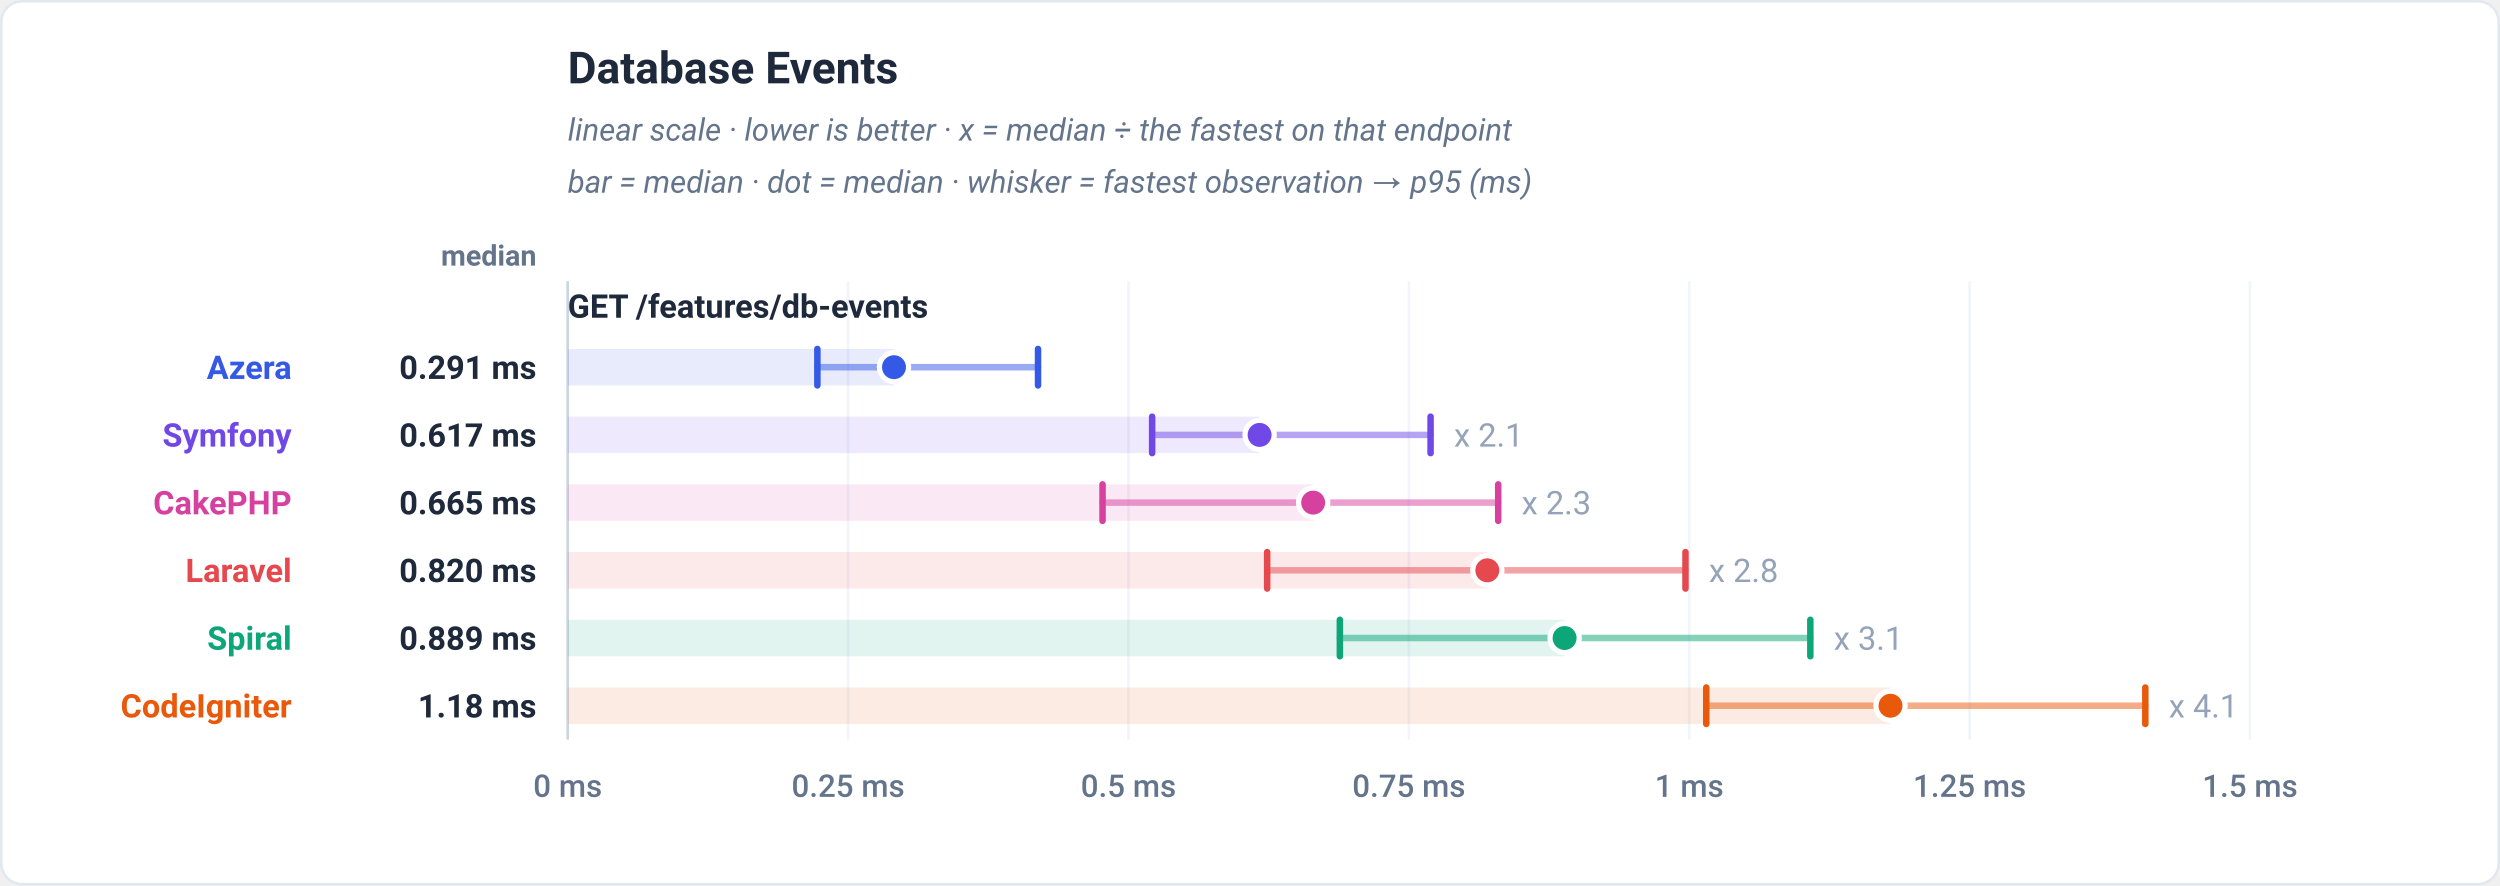
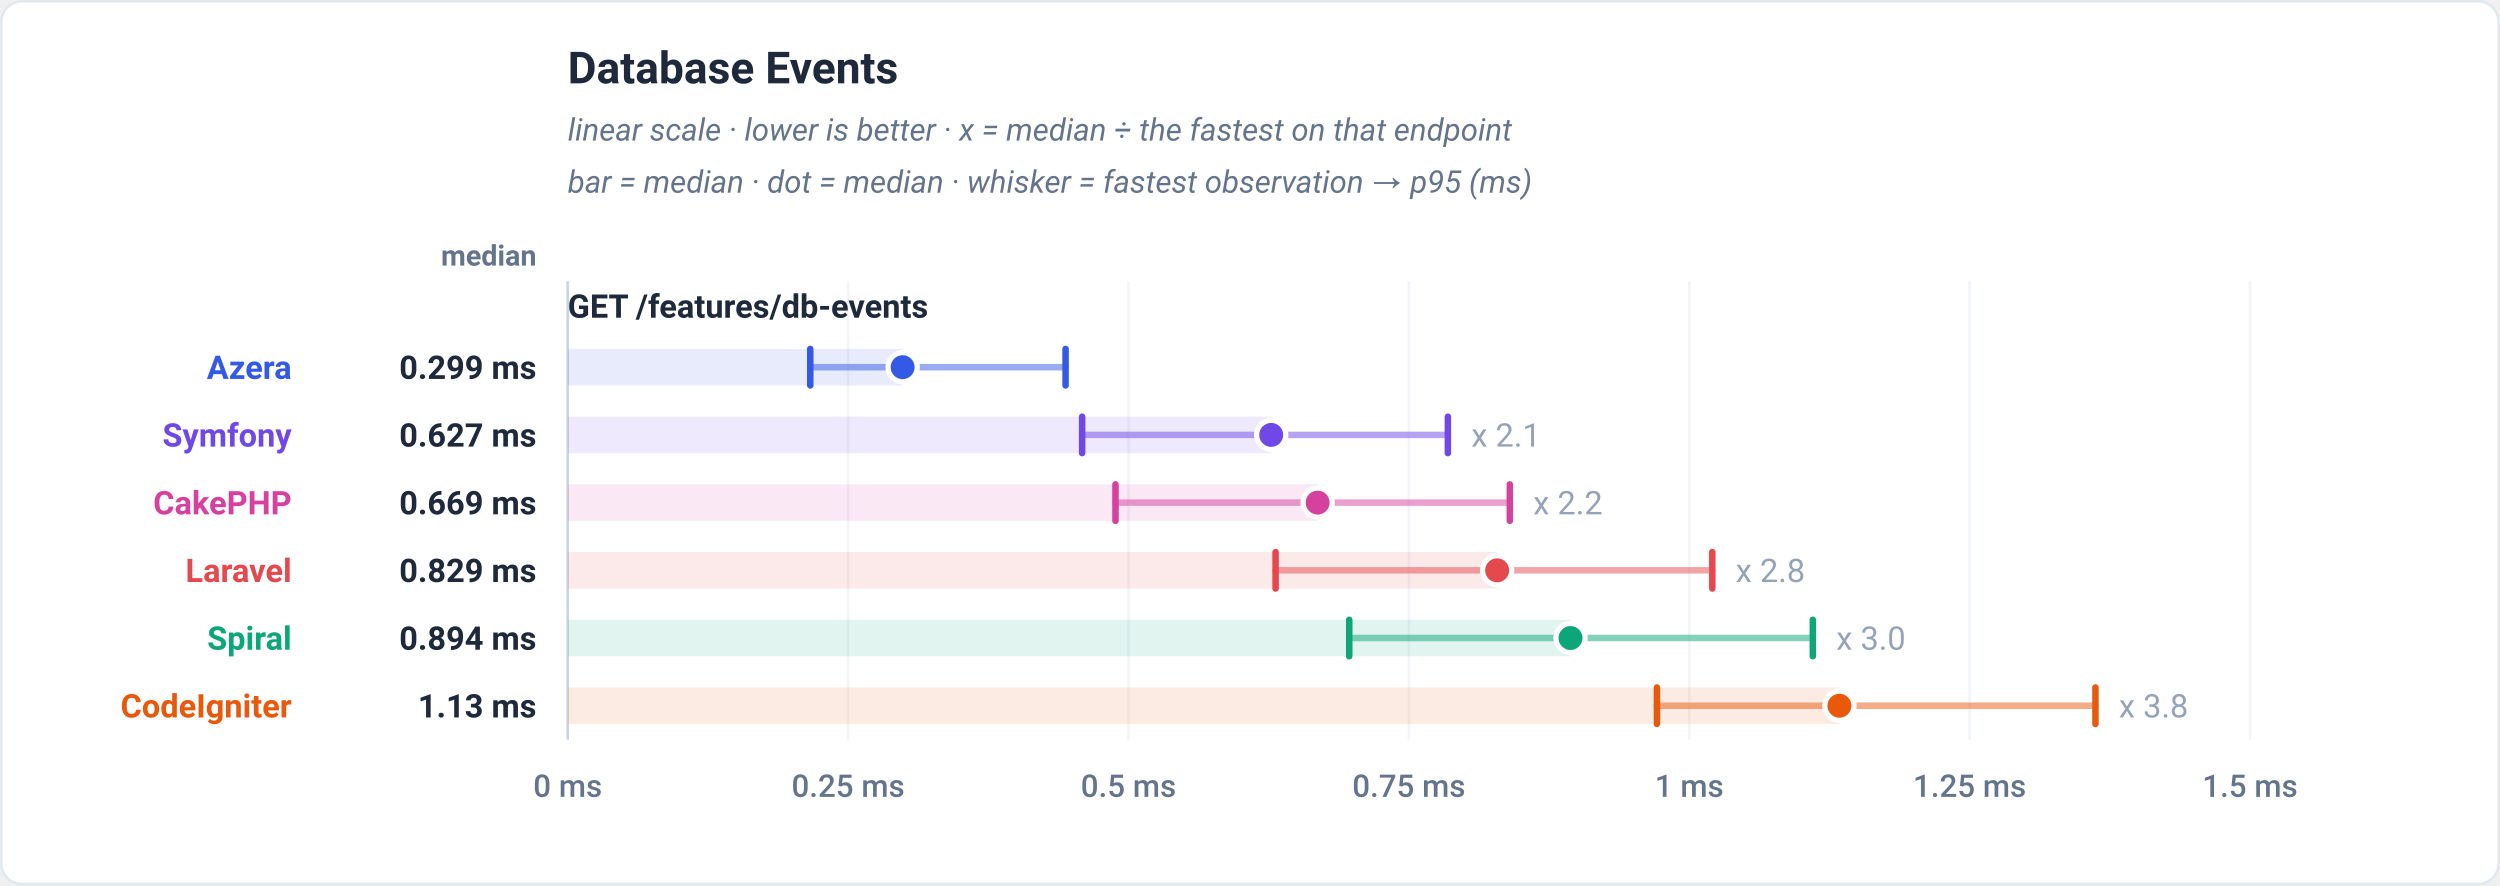
<svg xmlns="http://www.w3.org/2000/svg" viewBox="0 0 960 340" width="960" height="340" role="img" font-family="-apple-system,BlinkMacSystemFont,'Segoe UI',Roboto,Helvetica,Arial,sans-serif">
  <rect x="0.5" y="0.5" width="959" height="339" rx="8" fill="#ffffff" stroke="#e2e8f0" />
  <text x="218" y="32" font-family="-apple-system,BlinkMacSystemFont,'Segoe UI',Roboto,Helvetica,Arial,sans-serif" font-size="17" font-weight="700" fill="#1e293b" text-anchor="start">Database Events</text>
  <text x="218" y="54" font-family="-apple-system,BlinkMacSystemFont,'Segoe UI',Roboto,Helvetica,Arial,sans-serif" font-size="12" font-weight="400" fill="#64748b" text-anchor="start" font-style="italic">linear scale · lower is better · x = median ÷ the fastest on that endpoint</text>
  <text x="218" y="74" font-family="-apple-system,BlinkMacSystemFont,'Segoe UI',Roboto,Helvetica,Arial,sans-serif" font-size="12" font-weight="400" fill="#64748b" text-anchor="start" font-style="italic">bar = median · dot = median · whisker = fastest observation → p95 (ms)</text>
  <text x="206" y="102" font-family="-apple-system,BlinkMacSystemFont,'Segoe UI',Roboto,Helvetica,Arial,sans-serif" font-size="11" font-weight="600" fill="#64748b" text-anchor="end">median</text>
  <line x1="218" y1="108" x2="218" y2="284" stroke="#f1f5f9" stroke-width="1" />
  <text x="218" y="306" font-family="-apple-system,BlinkMacSystemFont,'Segoe UI',Roboto,Helvetica,Arial,sans-serif" font-size="12" font-weight="500" fill="#64748b" text-anchor="middle">0 ms</text>
  <line x1="325.67" y1="108" x2="325.67" y2="284" stroke="#f1f5f9" stroke-width="1" />
  <text x="325.67" y="306" font-family="-apple-system,BlinkMacSystemFont,'Segoe UI',Roboto,Helvetica,Arial,sans-serif" font-size="12" font-weight="500" fill="#64748b" text-anchor="middle">0.25 ms</text>
  <line x1="433.33" y1="108" x2="433.33" y2="284" stroke="#f1f5f9" stroke-width="1" />
  <text x="433.33" y="306" font-family="-apple-system,BlinkMacSystemFont,'Segoe UI',Roboto,Helvetica,Arial,sans-serif" font-size="12" font-weight="500" fill="#64748b" text-anchor="middle">0.5 ms</text>
  <line x1="541" y1="108" x2="541" y2="284" stroke="#f1f5f9" stroke-width="1" />
  <text x="541" y="306" font-family="-apple-system,BlinkMacSystemFont,'Segoe UI',Roboto,Helvetica,Arial,sans-serif" font-size="12" font-weight="500" fill="#64748b" text-anchor="middle">0.75 ms</text>
  <line x1="648.67" y1="108" x2="648.67" y2="284" stroke="#f1f5f9" stroke-width="1" />
  <text x="648.67" y="306" font-family="-apple-system,BlinkMacSystemFont,'Segoe UI',Roboto,Helvetica,Arial,sans-serif" font-size="12" font-weight="500" fill="#64748b" text-anchor="middle">1 ms</text>
  <line x1="756.33" y1="108" x2="756.33" y2="284" stroke="#f1f5f9" stroke-width="1" />
  <text x="756.33" y="306" font-family="-apple-system,BlinkMacSystemFont,'Segoe UI',Roboto,Helvetica,Arial,sans-serif" font-size="12" font-weight="500" fill="#64748b" text-anchor="middle">1.25 ms</text>
  <line x1="864" y1="108" x2="864" y2="284" stroke="#f1f5f9" stroke-width="1" />
  <text x="864" y="306" font-family="-apple-system,BlinkMacSystemFont,'Segoe UI',Roboto,Helvetica,Arial,sans-serif" font-size="12" font-weight="500" fill="#64748b" text-anchor="middle">1.5 ms</text>
  <line x1="218" y1="108" x2="218" y2="284" stroke="#cbd5e1" stroke-width="1" />
  <text x="218" y="122" font-family="-apple-system,BlinkMacSystemFont,'Segoe UI',Roboto,Helvetica,Arial,sans-serif" font-size="12.5" font-weight="700" fill="#1e293b" text-anchor="start">GET /features/db-events</text>
-   <rect x="218" y="134" width="125.29" height="14" fill="#3459e6" fill-opacity="0.12" />
-   <line x1="313.87" y1="141" x2="398.6" y2="141" stroke="#3459e6" stroke-width="2.5" stroke-linecap="round" opacity="0.5" />
-   <line x1="313.87" y1="134" x2="313.87" y2="148" stroke="#3459e6" stroke-width="2.5" stroke-linecap="round" />
-   <line x1="398.6" y1="134" x2="398.6" y2="148" stroke="#3459e6" stroke-width="2.5" stroke-linecap="round" />
-   <circle cx="343.29" cy="141" r="5.6" fill="#3459e6" stroke="#ffffff" stroke-width="2" />
+   <rect x="218" y="134" width="128.61" height="14" fill="#3459e6" fill-opacity="0.12" />
+   <line x1="311.14" y1="141" x2="409.18" y2="141" stroke="#3459e6" stroke-width="2.5" stroke-linecap="round" opacity="0.5" />
+   <line x1="311.14" y1="134" x2="311.14" y2="148" stroke="#3459e6" stroke-width="2.5" stroke-linecap="round" />
+   <line x1="409.18" y1="134" x2="409.18" y2="148" stroke="#3459e6" stroke-width="2.5" stroke-linecap="round" />
+   <circle cx="346.61" cy="141" r="5.6" fill="#3459e6" stroke="#ffffff" stroke-width="2" />
  <text x="112" y="145.5" font-family="-apple-system,BlinkMacSystemFont,'Segoe UI',Roboto,Helvetica,Arial,sans-serif" font-size="12.5" font-weight="700" fill="#3459e6" text-anchor="end">Azera</text>
-   <text x="206" y="145.5" font-family="-apple-system,BlinkMacSystemFont,'Segoe UI',Roboto,Helvetica,Arial,sans-serif" font-size="12.5" font-weight="700" fill="#1e293b" text-anchor="end">0.291 ms</text>
-   <rect x="218" y="160" width="265.68" height="14" fill="#7048e8" fill-opacity="0.12" />
-   <line x1="442.42" y1="167" x2="549.34" y2="167" stroke="#7048e8" stroke-width="2.5" stroke-linecap="round" opacity="0.5" />
-   <line x1="442.42" y1="160" x2="442.42" y2="174" stroke="#7048e8" stroke-width="2.5" stroke-linecap="round" />
-   <line x1="549.34" y1="160" x2="549.34" y2="174" stroke="#7048e8" stroke-width="2.5" stroke-linecap="round" />
-   <circle cx="483.68" cy="167" r="5.6" fill="#7048e8" stroke="#ffffff" stroke-width="2" />
-   <text x="558.34" y="171.5" font-family="-apple-system,BlinkMacSystemFont,'Segoe UI',Roboto,Helvetica,Arial,sans-serif" font-size="12.5" font-weight="400" fill="#94a3b8" text-anchor="start" stroke="#ffffff" stroke-width="3" paint-order="stroke" stroke-linejoin="round">x 2.1</text>
+   <text x="206" y="145.5" font-family="-apple-system,BlinkMacSystemFont,'Segoe UI',Roboto,Helvetica,Arial,sans-serif" font-size="12.5" font-weight="700" fill="#1e293b" text-anchor="end">0.299 ms</text>
+   <rect x="218" y="160" width="270.14" height="14" fill="#7048e8" fill-opacity="0.12" />
+   <line x1="415.54" y1="167" x2="555.98" y2="167" stroke="#7048e8" stroke-width="2.5" stroke-linecap="round" opacity="0.5" />
+   <line x1="415.54" y1="160" x2="415.54" y2="174" stroke="#7048e8" stroke-width="2.5" stroke-linecap="round" />
+   <line x1="555.98" y1="160" x2="555.98" y2="174" stroke="#7048e8" stroke-width="2.5" stroke-linecap="round" />
+   <circle cx="488.14" cy="167" r="5.6" fill="#7048e8" stroke="#ffffff" stroke-width="2" />
+   <text x="564.98" y="171.5" font-family="-apple-system,BlinkMacSystemFont,'Segoe UI',Roboto,Helvetica,Arial,sans-serif" font-size="12.5" font-weight="400" fill="#94a3b8" text-anchor="start" stroke="#ffffff" stroke-width="3" paint-order="stroke" stroke-linejoin="round">x 2.1</text>
  <text x="112" y="171.5" font-family="-apple-system,BlinkMacSystemFont,'Segoe UI',Roboto,Helvetica,Arial,sans-serif" font-size="12.5" font-weight="700" fill="#7048e8" text-anchor="end">Symfony</text>
-   <text x="206" y="171.5" font-family="-apple-system,BlinkMacSystemFont,'Segoe UI',Roboto,Helvetica,Arial,sans-serif" font-size="12.5" font-weight="700" fill="#1e293b" text-anchor="end">0.617 ms</text>
-   <rect x="218" y="186" width="286.25" height="14" fill="#d6409f" fill-opacity="0.12" />
-   <line x1="423.38" y1="193" x2="575.31" y2="193" stroke="#d6409f" stroke-width="2.5" stroke-linecap="round" opacity="0.5" />
-   <line x1="423.38" y1="186" x2="423.38" y2="200" stroke="#d6409f" stroke-width="2.5" stroke-linecap="round" />
-   <line x1="575.31" y1="186" x2="575.31" y2="200" stroke="#d6409f" stroke-width="2.5" stroke-linecap="round" />
-   <circle cx="504.25" cy="193" r="5.6" fill="#d6409f" stroke="#ffffff" stroke-width="2" />
-   <text x="584.31" y="197.5" font-family="-apple-system,BlinkMacSystemFont,'Segoe UI',Roboto,Helvetica,Arial,sans-serif" font-size="12.5" font-weight="400" fill="#94a3b8" text-anchor="start" stroke="#ffffff" stroke-width="3" paint-order="stroke" stroke-linejoin="round">x 2.3</text>
+   <text x="206" y="171.5" font-family="-apple-system,BlinkMacSystemFont,'Segoe UI',Roboto,Helvetica,Arial,sans-serif" font-size="12.5" font-weight="700" fill="#1e293b" text-anchor="end">0.627 ms</text>
+   <rect x="218" y="186" width="287.97" height="14" fill="#d6409f" fill-opacity="0.12" />
+   <line x1="428.35" y1="193" x2="579.76" y2="193" stroke="#d6409f" stroke-width="2.5" stroke-linecap="round" opacity="0.5" />
+   <line x1="428.35" y1="186" x2="428.35" y2="200" stroke="#d6409f" stroke-width="2.5" stroke-linecap="round" />
+   <line x1="579.76" y1="186" x2="579.76" y2="200" stroke="#d6409f" stroke-width="2.5" stroke-linecap="round" />
+   <circle cx="505.97" cy="193" r="5.6" fill="#d6409f" stroke="#ffffff" stroke-width="2" />
+   <text x="588.76" y="197.5" font-family="-apple-system,BlinkMacSystemFont,'Segoe UI',Roboto,Helvetica,Arial,sans-serif" font-size="12.5" font-weight="400" fill="#94a3b8" text-anchor="start" stroke="#ffffff" stroke-width="3" paint-order="stroke" stroke-linejoin="round">x 2.2</text>
  <text x="112" y="197.5" font-family="-apple-system,BlinkMacSystemFont,'Segoe UI',Roboto,Helvetica,Arial,sans-serif" font-size="12.5" font-weight="700" fill="#d6409f" text-anchor="end">CakePHP</text>
-   <text x="206" y="197.5" font-family="-apple-system,BlinkMacSystemFont,'Segoe UI',Roboto,Helvetica,Arial,sans-serif" font-size="12.5" font-weight="700" fill="#1e293b" text-anchor="end">0.665 ms</text>
-   <rect x="218" y="212" width="353.13" height="14" fill="#e5484d" fill-opacity="0.12" />
-   <line x1="486.59" y1="219" x2="647.22" y2="219" stroke="#e5484d" stroke-width="2.5" stroke-linecap="round" opacity="0.5" />
-   <line x1="486.59" y1="212" x2="486.59" y2="226" stroke="#e5484d" stroke-width="2.5" stroke-linecap="round" />
-   <line x1="647.22" y1="212" x2="647.22" y2="226" stroke="#e5484d" stroke-width="2.5" stroke-linecap="round" />
-   <circle cx="571.13" cy="219" r="5.6" fill="#e5484d" stroke="#ffffff" stroke-width="2" />
-   <text x="656.22" y="223.5" font-family="-apple-system,BlinkMacSystemFont,'Segoe UI',Roboto,Helvetica,Arial,sans-serif" font-size="12.5" font-weight="400" fill="#94a3b8" text-anchor="start" stroke="#ffffff" stroke-width="3" paint-order="stroke" stroke-linejoin="round">x 2.8</text>
+   <text x="206" y="197.5" font-family="-apple-system,BlinkMacSystemFont,'Segoe UI',Roboto,Helvetica,Arial,sans-serif" font-size="12.5" font-weight="700" fill="#1e293b" text-anchor="end">0.669 ms</text>
+   <rect x="218" y="212" width="356.9" height="14" fill="#e5484d" fill-opacity="0.12" />
+   <line x1="489.83" y1="219" x2="657.52" y2="219" stroke="#e5484d" stroke-width="2.5" stroke-linecap="round" opacity="0.5" />
+   <line x1="489.83" y1="212" x2="489.83" y2="226" stroke="#e5484d" stroke-width="2.5" stroke-linecap="round" />
+   <line x1="657.52" y1="212" x2="657.52" y2="226" stroke="#e5484d" stroke-width="2.5" stroke-linecap="round" />
+   <circle cx="574.9" cy="219" r="5.6" fill="#e5484d" stroke="#ffffff" stroke-width="2" />
+   <text x="666.52" y="223.5" font-family="-apple-system,BlinkMacSystemFont,'Segoe UI',Roboto,Helvetica,Arial,sans-serif" font-size="12.5" font-weight="400" fill="#94a3b8" text-anchor="start" stroke="#ffffff" stroke-width="3" paint-order="stroke" stroke-linejoin="round">x 2.8</text>
  <text x="112" y="223.5" font-family="-apple-system,BlinkMacSystemFont,'Segoe UI',Roboto,Helvetica,Arial,sans-serif" font-size="12.5" font-weight="700" fill="#e5484d" text-anchor="end">Laravel</text>
-   <text x="206" y="223.5" font-family="-apple-system,BlinkMacSystemFont,'Segoe UI',Roboto,Helvetica,Arial,sans-serif" font-size="12.5" font-weight="700" fill="#1e293b" text-anchor="end">0.820 ms</text>
-   <rect x="218" y="238" width="382.8" height="14" fill="#0ca678" fill-opacity="0.12" />
-   <line x1="514.5" y1="245" x2="695.17" y2="245" stroke="#0ca678" stroke-width="2.5" stroke-linecap="round" opacity="0.5" />
-   <line x1="514.5" y1="238" x2="514.5" y2="252" stroke="#0ca678" stroke-width="2.5" stroke-linecap="round" />
-   <line x1="695.17" y1="238" x2="695.17" y2="252" stroke="#0ca678" stroke-width="2.5" stroke-linecap="round" />
-   <circle cx="600.8" cy="245" r="5.6" fill="#0ca678" stroke="#ffffff" stroke-width="2" />
-   <text x="704.17" y="249.5" font-family="-apple-system,BlinkMacSystemFont,'Segoe UI',Roboto,Helvetica,Arial,sans-serif" font-size="12.5" font-weight="400" fill="#94a3b8" text-anchor="start" stroke="#ffffff" stroke-width="3" paint-order="stroke" stroke-linejoin="round">x 3.1</text>
+   <text x="206" y="223.5" font-family="-apple-system,BlinkMacSystemFont,'Segoe UI',Roboto,Helvetica,Arial,sans-serif" font-size="12.5" font-weight="700" fill="#1e293b" text-anchor="end">0.829 ms</text>
+   <rect x="218" y="238" width="385.07" height="14" fill="#0ca678" fill-opacity="0.12" />
+   <line x1="518.11" y1="245" x2="696.12" y2="245" stroke="#0ca678" stroke-width="2.5" stroke-linecap="round" opacity="0.5" />
+   <line x1="518.11" y1="238" x2="518.11" y2="252" stroke="#0ca678" stroke-width="2.5" stroke-linecap="round" />
+   <line x1="696.12" y1="238" x2="696.12" y2="252" stroke="#0ca678" stroke-width="2.5" stroke-linecap="round" />
+   <circle cx="603.07" cy="245" r="5.6" fill="#0ca678" stroke="#ffffff" stroke-width="2" />
+   <text x="705.12" y="249.5" font-family="-apple-system,BlinkMacSystemFont,'Segoe UI',Roboto,Helvetica,Arial,sans-serif" font-size="12.5" font-weight="400" fill="#94a3b8" text-anchor="start" stroke="#ffffff" stroke-width="3" paint-order="stroke" stroke-linejoin="round">x 3.0</text>
  <text x="112" y="249.5" font-family="-apple-system,BlinkMacSystemFont,'Segoe UI',Roboto,Helvetica,Arial,sans-serif" font-size="12.5" font-weight="700" fill="#0ca678" text-anchor="end">Spiral</text>
-   <text x="206" y="249.5" font-family="-apple-system,BlinkMacSystemFont,'Segoe UI',Roboto,Helvetica,Arial,sans-serif" font-size="12.5" font-weight="700" fill="#1e293b" text-anchor="end">0.889 ms</text>
-   <rect x="218" y="264" width="507.95" height="14" fill="#e8590c" fill-opacity="0.12" />
-   <line x1="655.2" y1="271" x2="823.8" y2="271" stroke="#e8590c" stroke-width="2.5" stroke-linecap="round" opacity="0.5" />
-   <line x1="655.2" y1="264" x2="655.2" y2="278" stroke="#e8590c" stroke-width="2.5" stroke-linecap="round" />
-   <line x1="823.8" y1="264" x2="823.8" y2="278" stroke="#e8590c" stroke-width="2.5" stroke-linecap="round" />
-   <circle cx="725.95" cy="271" r="5.6" fill="#e8590c" stroke="#ffffff" stroke-width="2" />
-   <text x="832.8" y="275.5" font-family="-apple-system,BlinkMacSystemFont,'Segoe UI',Roboto,Helvetica,Arial,sans-serif" font-size="12.5" font-weight="400" fill="#94a3b8" text-anchor="start" stroke="#ffffff" stroke-width="3" paint-order="stroke" stroke-linejoin="round">x 4.1</text>
+   <text x="206" y="249.5" font-family="-apple-system,BlinkMacSystemFont,'Segoe UI',Roboto,Helvetica,Arial,sans-serif" font-size="12.5" font-weight="700" fill="#1e293b" text-anchor="end">0.894 ms</text>
+   <rect x="218" y="264" width="488.34" height="14" fill="#e8590c" fill-opacity="0.12" />
+   <line x1="636.26" y1="271" x2="804.65" y2="271" stroke="#e8590c" stroke-width="2.5" stroke-linecap="round" opacity="0.5" />
+   <line x1="636.26" y1="264" x2="636.26" y2="278" stroke="#e8590c" stroke-width="2.5" stroke-linecap="round" />
+   <line x1="804.65" y1="264" x2="804.65" y2="278" stroke="#e8590c" stroke-width="2.5" stroke-linecap="round" />
+   <circle cx="706.34" cy="271" r="5.6" fill="#e8590c" stroke="#ffffff" stroke-width="2" />
+   <text x="813.65" y="275.5" font-family="-apple-system,BlinkMacSystemFont,'Segoe UI',Roboto,Helvetica,Arial,sans-serif" font-size="12.5" font-weight="400" fill="#94a3b8" text-anchor="start" stroke="#ffffff" stroke-width="3" paint-order="stroke" stroke-linejoin="round">x 3.8</text>
  <text x="112" y="275.5" font-family="-apple-system,BlinkMacSystemFont,'Segoe UI',Roboto,Helvetica,Arial,sans-serif" font-size="12.5" font-weight="700" fill="#e8590c" text-anchor="end">CodeIgniter</text>
-   <text x="206" y="275.5" font-family="-apple-system,BlinkMacSystemFont,'Segoe UI',Roboto,Helvetica,Arial,sans-serif" font-size="12.5" font-weight="700" fill="#1e293b" text-anchor="end">1.18 ms</text>
+   <text x="206" y="275.5" font-family="-apple-system,BlinkMacSystemFont,'Segoe UI',Roboto,Helvetica,Arial,sans-serif" font-size="12.5" font-weight="700" fill="#1e293b" text-anchor="end">1.13 ms</text>
</svg>
